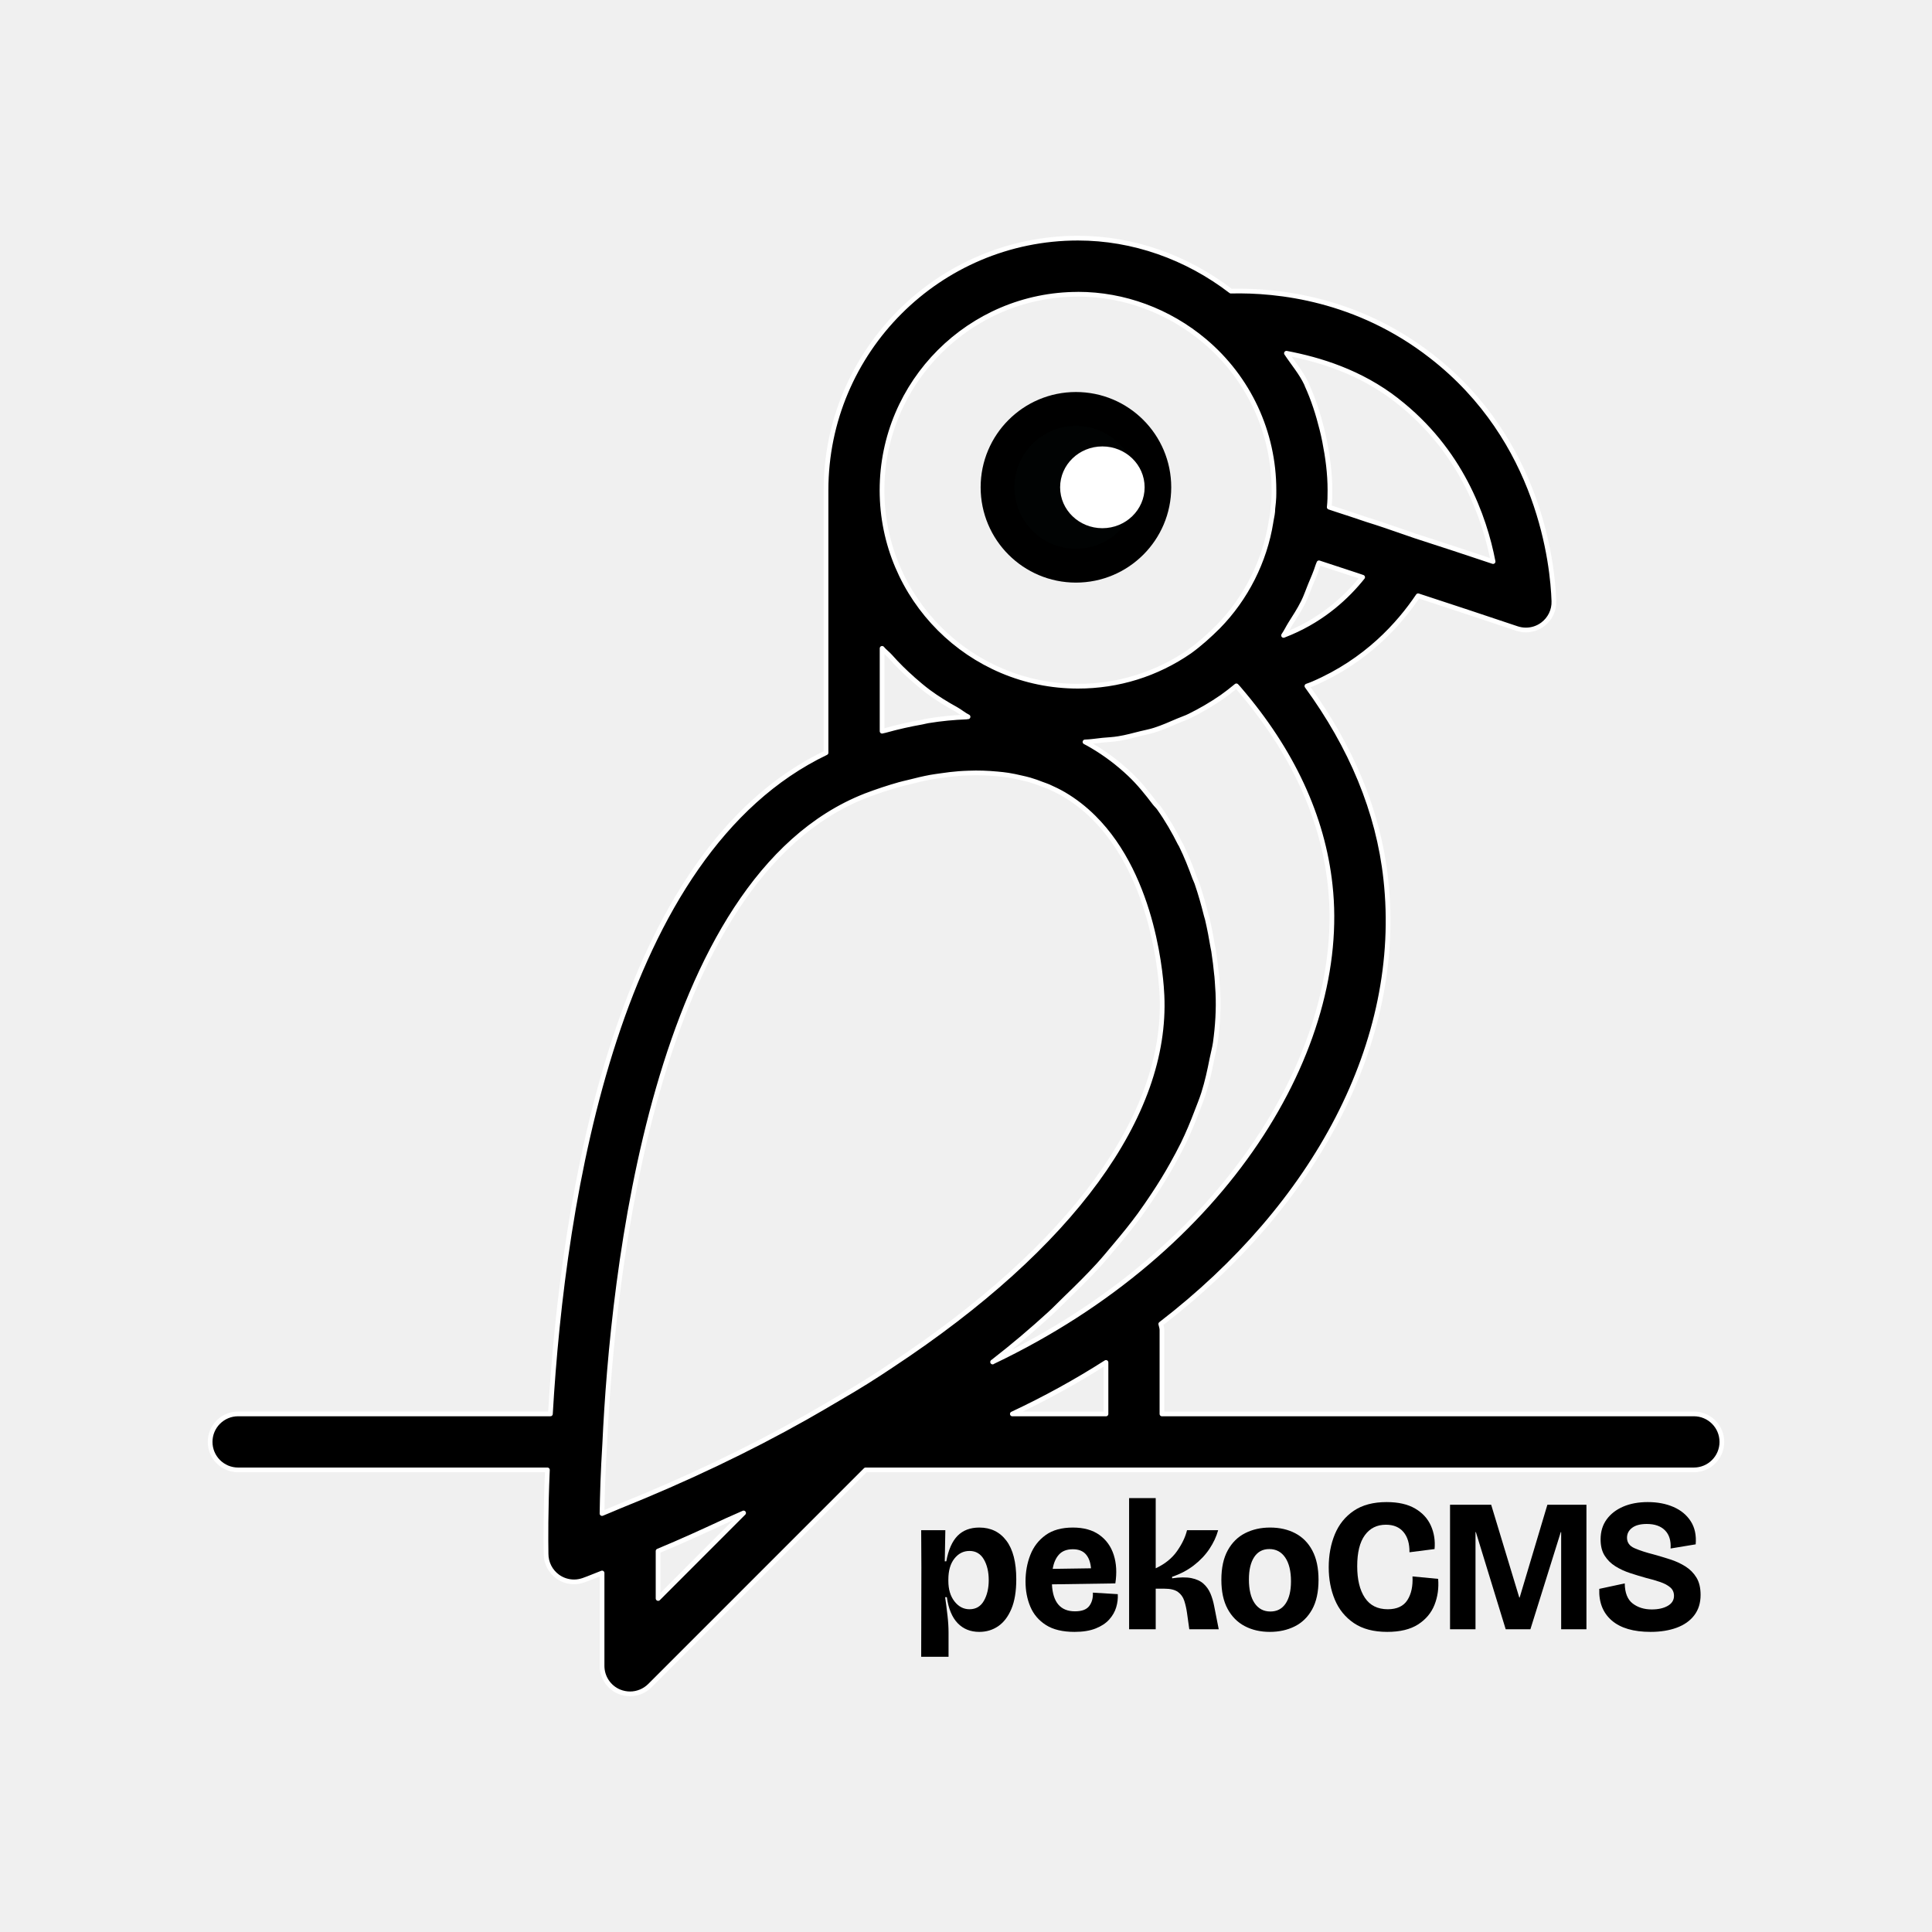
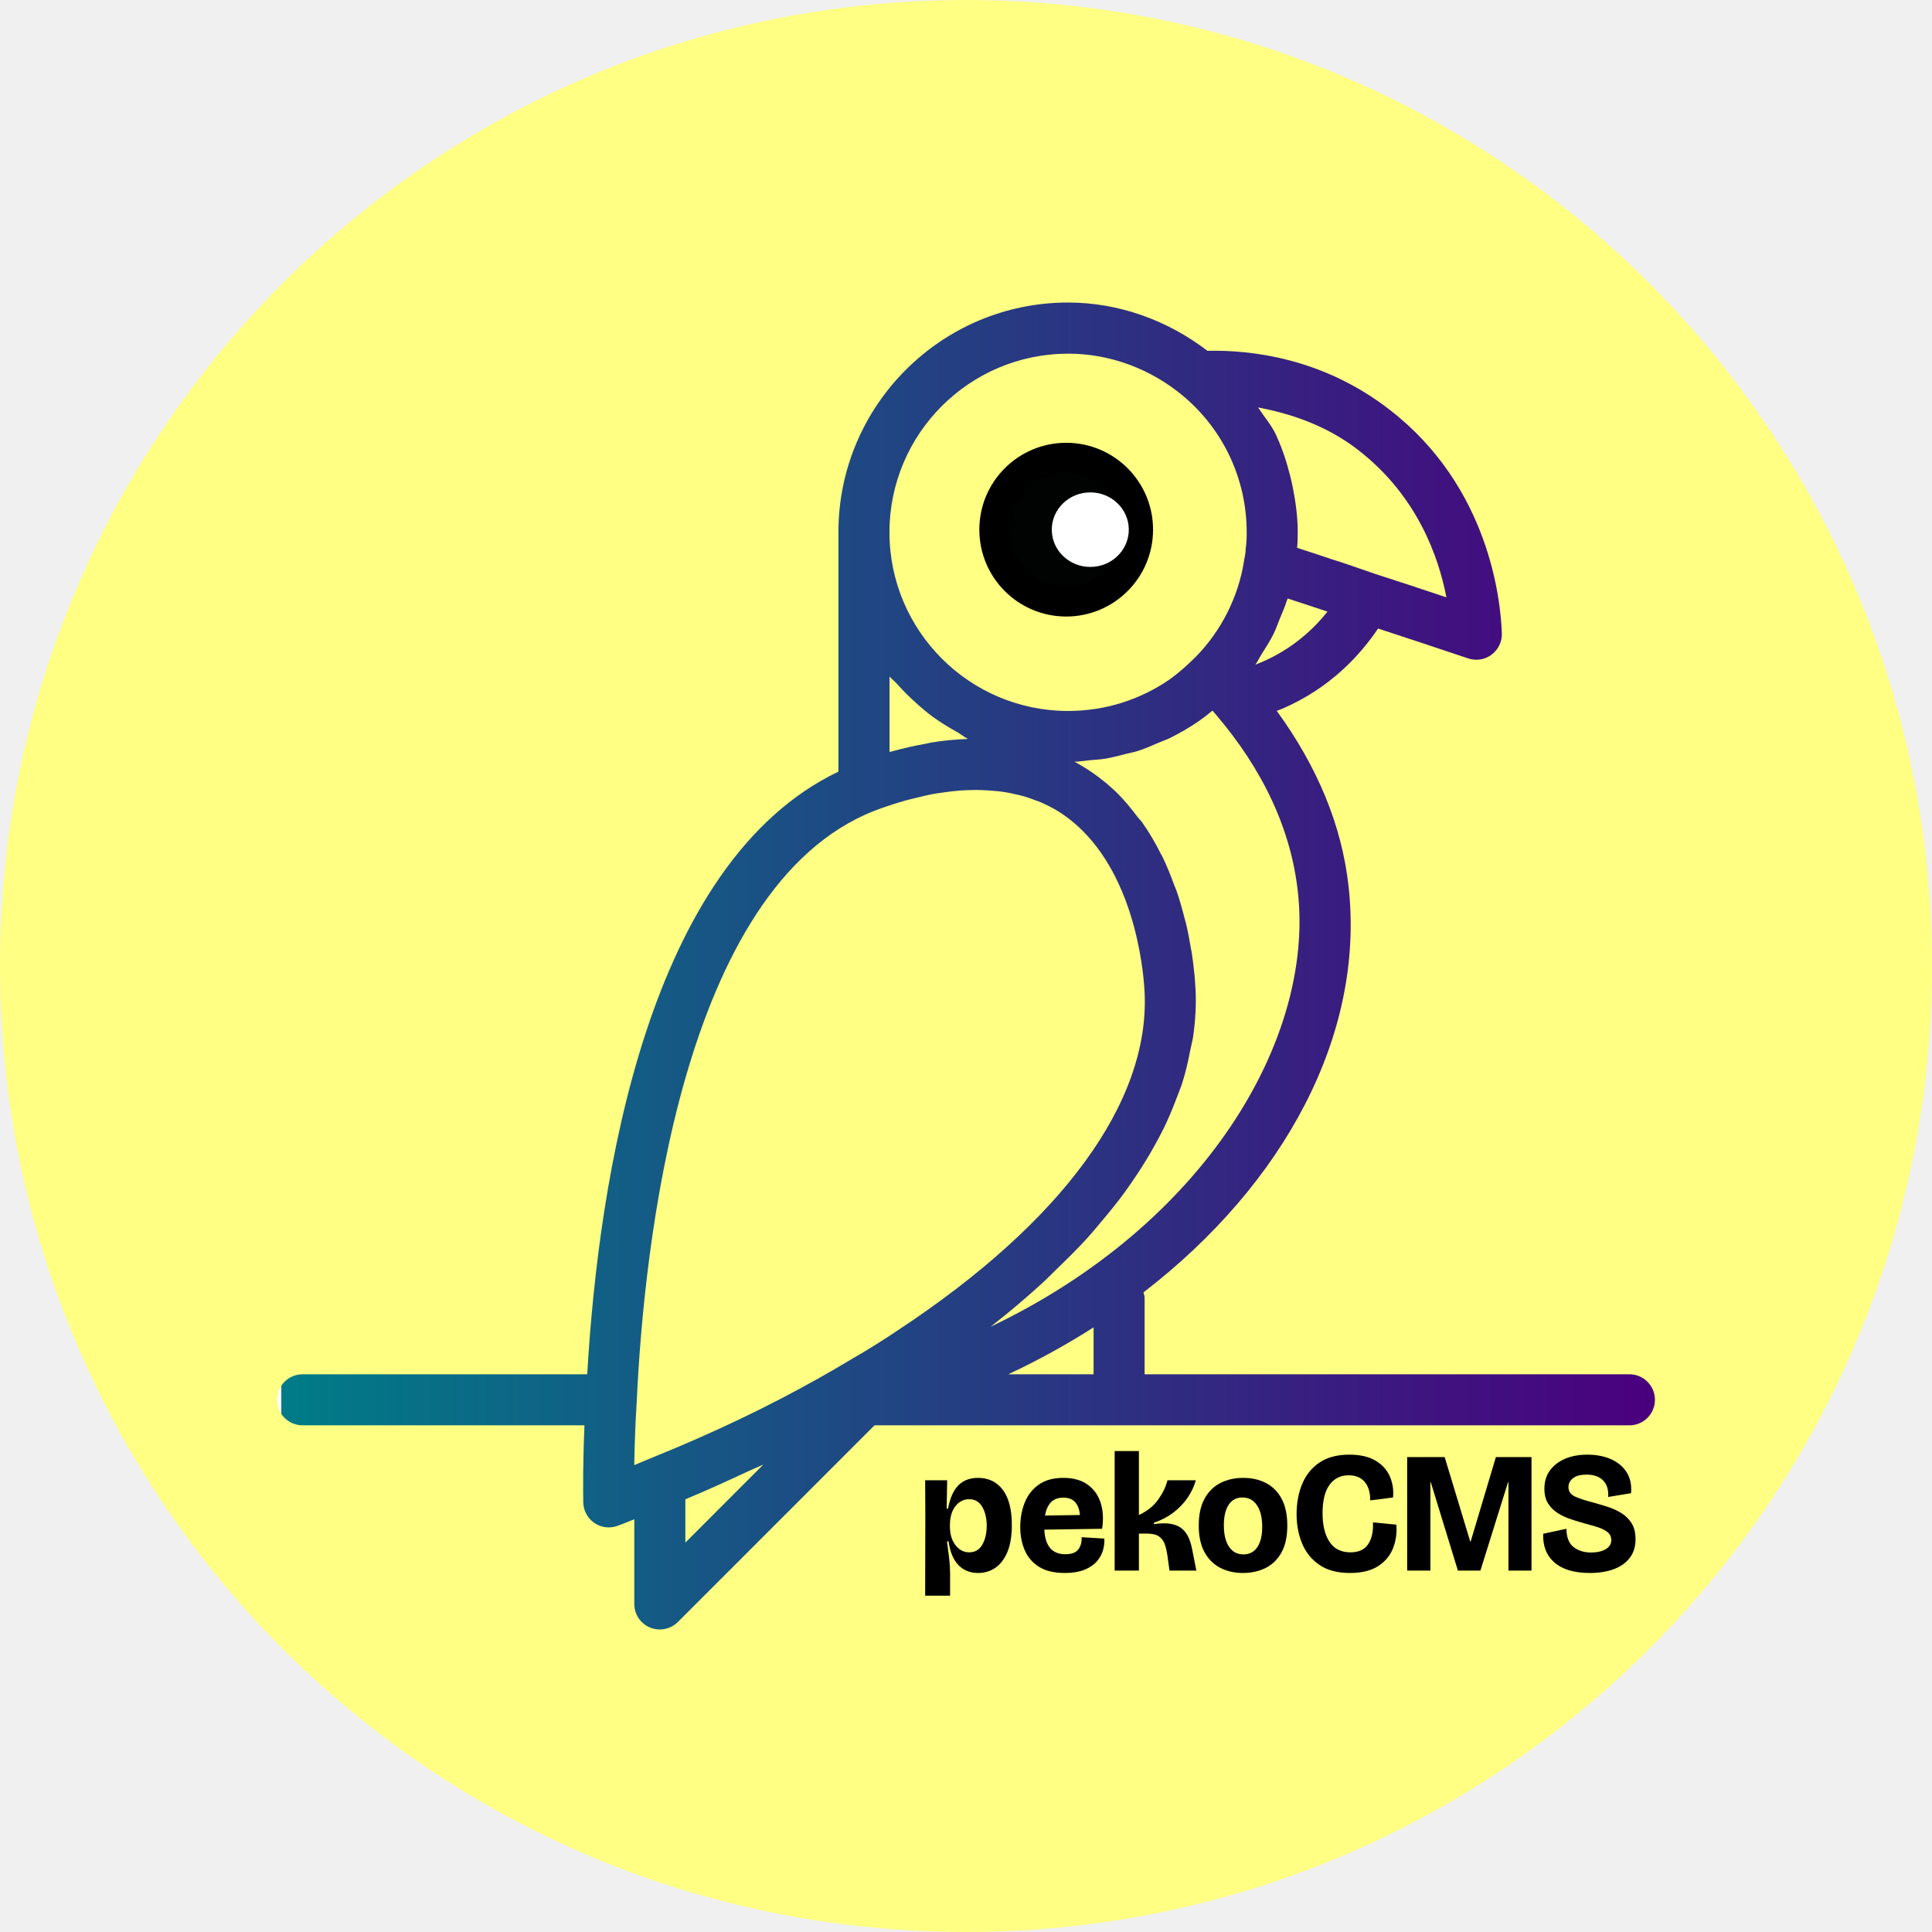
- <svg xmlns="http://www.w3.org/2000/svg" width="100%" height="100%" viewBox="0 0 1024 1024" version="1.1" xml:space="preserve" style="fill-rule:evenodd;clip-rule:evenodd;stroke-linejoin:round;stroke-miterlimit:2;">
-   <g id="Layer1">
-     <path d="M897.785,749.42L897.79,749.401C905.988,749.401 912.628,756.041 912.628,764.239C912.628,772.437 905.988,779.077 897.79,779.077L458.806,779.077L344.442,893.441C341.586,896.26 337.802,897.781 333.944,897.781C332.052,897.781 330.123,897.41 328.269,896.668C322.704,894.368 319.106,888.952 319.106,882.943L319.106,833.718C315.767,834.979 312.577,836.389 309.202,837.576C307.607,838.132 305.937,838.429 304.268,838.429C301.226,838.429 298.222,837.502 295.699,835.721C291.767,832.94 289.43,828.414 289.43,823.592C289.319,816.395 289.208,800.63 290.135,779.078L126.21,779.078C118.012,779.078 111.372,772.438 111.372,764.24C111.372,756.042 118.012,749.402 126.21,749.402L291.73,749.402C298.406,634.298 327.085,451.979 437.811,398.971L437.811,259.756C437.811,186.127 497.715,126.219 571.348,126.219C600.579,126.219 628.994,136.346 652.4,154.3C677.182,153.706 719.396,158.232 758.531,188.687C816.362,233.463 822.965,299.455 823.595,318.595C823.781,323.455 821.518,328.092 817.623,330.985C815.026,332.914 811.91,333.916 808.757,333.916C807.162,333.916 805.567,333.656 804.009,333.137C786.612,327.276 769.066,321.489 751.632,315.777C741.505,330.801 724.145,350.276 695.915,362.405C694.914,362.887 693.727,363.221 692.688,363.629C716.131,395.795 730.598,430.071 734.493,465.904C744.056,552.187 696.801,638.989 615.23,701.753C615.452,702.829 615.86,703.793 615.86,704.906L615.86,749.42L897.785,749.42ZM740.325,212.175L740.362,212.173C721.035,197.113 699.46,190.563 681.84,187.224C685.401,192.641 689.69,197.558 692.435,203.419C692.546,203.642 692.583,203.902 692.694,204.124C696.144,211.655 698.667,219.556 700.67,227.643C701.189,229.72 701.671,231.834 702.079,233.949C703.749,242.407 704.899,250.976 704.899,259.767C704.899,262.92 704.862,265.814 704.528,268.818L707.978,269.968C713.541,271.786 719.069,273.566 724.559,275.458C730.828,277.387 737.357,279.65 743.96,281.95L750.08,284.064C763.694,288.442 777.531,293.004 791.367,297.641C786.767,273.752 774.229,238.475 740.325,212.175ZM458.627,421.798L458.558,421.833C346.162,466.095 324.61,676.604 320.53,765.038C319.602,779.838 319.231,792.488 319.083,802.207C322.125,800.983 325.129,799.684 328.134,798.423C363.593,784.179 396.756,768.377 426.914,751.387C432.998,747.9 439.118,744.413 444.979,740.889C454.698,735.288 463.898,729.538 472.8,723.529C568.055,660.654 618.801,591.099 615.871,527.593C615.574,520.545 612.31,465.57 579.666,433.224C574.992,428.586 569.725,424.432 563.79,420.945C561.341,419.535 558.596,418.163 555.629,416.864C554.59,416.419 553.403,416.048 552.327,415.64C550.25,414.824 548.136,414.045 545.836,413.377C544.352,412.932 542.72,412.598 541.125,412.228C538.936,411.708 536.711,411.226 534.336,410.855C532.482,410.558 530.516,410.373 528.55,410.187C526.101,409.965 523.616,409.779 520.982,409.705C518.497,409.631 515.937,409.631 513.304,409.742C511.634,409.816 509.965,409.854 508.259,410.002C505.18,410.224 501.953,410.633 498.689,411.115C496.871,411.374 495.127,411.597 493.236,411.931C489.601,412.599 485.743,413.526 481.848,414.527C480.141,414.973 478.509,415.269 476.729,415.789C470.943,417.421 464.97,419.387 458.627,421.798ZM586.194,749.42L586.194,722.118C570.576,732.097 554.032,741.222 536.561,749.42L586.194,749.42ZM684.052,335.256C701.708,327.689 714.024,316.226 722.222,305.951C719.922,305.21 717.659,304.356 715.323,303.652L699.075,298.31C698.927,298.792 698.63,299.274 698.482,299.794C697.406,303.317 695.885,306.656 694.476,310.069C693.214,313.11 692.213,316.226 690.729,319.157C688.726,323.163 686.315,326.872 683.941,330.619C682.68,332.622 681.678,334.811 680.305,336.777C681.604,336.294 682.828,335.775 684.052,335.256ZM348.793,847.202L348.831,847.239L394.123,801.909C393.826,802.058 393.493,802.169 393.196,802.317C390.673,803.504 387.965,804.58 385.406,805.767C373.424,811.332 361.331,816.896 348.793,822.089L348.793,847.202ZM483.74,359.776L483.74,359.739C479.511,356.029 475.579,352.134 471.833,347.906C470.497,346.385 468.791,345.198 467.53,343.64L467.53,387.56C468.086,387.374 468.531,387.337 469.088,387.189C475.95,385.26 482.442,383.85 488.711,382.738C489.712,382.552 490.825,382.218 491.79,382.07C498.949,380.883 505.663,380.289 512.08,380.03C512.377,379.993 512.748,379.918 513.082,379.918C510.856,378.843 509.001,377.173 506.85,375.986C501.768,373.167 496.834,370.163 492.16,366.713C489.23,364.524 486.485,362.187 483.74,359.776ZM526.29,721.75L526.138,721.822L526.101,721.896L526.29,721.75ZM526.29,721.75C650.606,662.497 714.539,554.901 705.01,469.098C701.077,432.815 684.867,397.909 656.861,365.266C656.638,365.006 656.453,364.783 656.23,364.524C655.934,364.19 655.6,363.893 655.303,363.522C652.743,365.637 650.221,367.603 647.661,369.42C642.135,373.241 636.385,376.58 630.449,379.51C628.446,380.512 626.369,381.142 624.329,382.032C620.285,383.776 616.279,385.556 612.124,386.892C609.676,387.708 607.116,388.153 604.594,388.784C600.736,389.748 596.878,390.824 592.946,391.455C590.127,391.937 587.27,392.048 584.451,392.308C581.298,392.604 578.219,393.161 575.066,393.235C576.364,393.903 577.626,394.608 578.813,395.312C586.269,399.689 592.909,404.808 598.807,410.373C603.815,415.121 608.006,420.351 612.013,425.656C612.717,426.583 613.682,427.399 614.35,428.364C618.653,434.411 622.288,440.754 625.478,447.134C625.627,447.431 625.849,447.69 625.998,447.987C628.854,453.774 631.117,459.561 633.194,465.273C633.528,466.201 634.047,467.128 634.344,468.018C636.384,473.916 637.942,479.592 639.314,485.082C639.463,485.75 639.76,486.492 639.908,487.122C641.169,492.464 642.059,497.397 642.838,502.034C642.95,502.665 643.135,503.444 643.247,504.037C643.951,508.712 644.434,512.718 644.767,516.279C644.805,516.65 644.879,517.169 644.916,517.503C645.138,519.766 645.175,521.139 645.287,522.771C645.324,523.846 645.472,525.442 645.509,526.221L645.509,526.258C645.917,535.012 645.361,543.841 644.137,552.707C643.729,555.526 642.913,558.382 642.356,561.238C641.169,567.286 639.871,573.332 637.942,579.415C636.866,582.828 635.457,586.203 634.158,589.616C632.044,595.18 629.744,600.707 627.036,606.272C625.256,609.87 623.327,613.431 621.324,617.029C618.319,622.445 615.017,627.823 611.419,633.239C609.045,636.8 606.634,640.361 604.037,643.922C599.994,649.45 595.543,654.903 590.943,660.356C588.124,663.694 585.378,667.07 582.337,670.408C576.883,676.381 570.911,682.279 564.79,688.177C561.934,690.922 559.338,693.667 556.333,696.412C546.966,704.968 537.048,713.414 526.29,721.75ZM571.358,155.939L571.358,155.965C514.079,155.965 467.488,202.556 467.488,259.836C467.488,317.115 514.084,363.706 571.358,363.706C592.688,363.706 613.128,357.325 630.562,345.27C635.903,341.412 640.874,336.923 645.622,332.212C660.386,317.189 670.327,297.492 673.628,276.793C673.628,276.682 673.665,276.645 673.665,276.533L673.665,276.459C674.222,273.566 674.63,271.674 674.63,269.597C675.298,264.293 675.223,262.141 675.223,259.804C675.223,229.127 661.795,200.304 638.388,180.644C619.433,164.73 595.655,155.939 571.358,155.939Z" style="stroke:white;stroke-width:2.5px;" />
-     <circle cx="570.267" cy="258.284" r="41.535" style="fill:rgb(1,3,3);stroke:black;stroke-width:17.95px;stroke-linecap:round;stroke-miterlimit:1.5;" />
+ <svg xmlns="http://www.w3.org/2000/svg" width="100%" height="100%" viewBox="0 0 1024 1024" version="1.1" xml:space="preserve" style="fill-rule:evenodd;clip-rule:evenodd;stroke-linecap:round;stroke-linejoin:round;stroke-miterlimit:1.5;">
+   <g transform="matrix(1.122034,0,0,1.122034,-124.9632,-3.955367)">
+     <circle cx="567.686" cy="459.839" r="456.314" style="fill:rgb(254,255,131);" />
+   </g>
+   <g id="Layer1" transform="matrix(0.911431,0,0,0.911534,45.34744,45.29475)">
+     <path d="M897.785,749.42L897.79,749.401C905.988,749.401 912.628,756.041 912.628,764.239C912.628,772.437 905.988,779.077 897.79,779.077L458.806,779.077L344.442,893.441C341.586,896.26 337.802,897.781 333.944,897.781C332.052,897.781 330.123,897.41 328.269,896.668C322.704,894.368 319.106,888.952 319.106,882.943L319.106,833.718C315.767,834.979 312.577,836.389 309.202,837.576C307.607,838.132 305.937,838.429 304.268,838.429C301.226,838.429 298.222,837.502 295.699,835.721C291.767,832.94 289.43,828.414 289.43,823.592C289.319,816.395 289.208,800.63 290.135,779.078L126.21,779.078C118.012,779.078 111.372,772.438 111.372,764.24C111.372,756.042 118.012,749.402 126.21,749.402L291.73,749.402C298.406,634.298 327.085,451.979 437.811,398.971L437.811,259.756C437.811,186.127 497.715,126.219 571.348,126.219C600.579,126.219 628.994,136.346 652.4,154.3C677.182,153.706 719.396,158.232 758.531,188.687C816.362,233.463 822.965,299.455 823.595,318.595C823.781,323.455 821.518,328.092 817.623,330.985C815.026,332.914 811.91,333.916 808.757,333.916C807.162,333.916 805.567,333.656 804.009,333.137C786.612,327.276 769.066,321.489 751.632,315.777C741.505,330.801 724.145,350.276 695.915,362.405C694.914,362.887 693.727,363.221 692.688,363.629C716.131,395.795 730.598,430.071 734.493,465.904C744.056,552.187 696.801,638.989 615.23,701.753C615.452,702.829 615.86,703.793 615.86,704.906L615.86,749.42L897.785,749.42ZM740.325,212.175L740.362,212.173C721.035,197.113 699.46,190.563 681.84,187.224C685.401,192.641 689.69,197.558 692.435,203.419C692.546,203.642 692.583,203.902 692.694,204.124C696.144,211.655 698.667,219.556 700.67,227.643C701.189,229.72 701.671,231.834 702.079,233.949C703.749,242.407 704.899,250.976 704.899,259.767C704.899,262.92 704.862,265.814 704.528,268.818L707.978,269.968C713.541,271.786 719.069,273.566 724.559,275.458C730.828,277.387 737.357,279.65 743.96,281.95L750.08,284.064C763.694,288.442 777.531,293.004 791.367,297.641C786.767,273.752 774.229,238.475 740.325,212.175ZM458.627,421.798L458.558,421.833C346.162,466.095 324.61,676.604 320.53,765.038C319.602,779.838 319.231,792.488 319.083,802.207C322.125,800.983 325.129,799.684 328.134,798.423C363.593,784.179 396.756,768.377 426.914,751.387C432.998,747.9 439.118,744.413 444.979,740.889C454.698,735.288 463.898,729.538 472.8,723.529C568.055,660.654 618.801,591.099 615.871,527.593C615.574,520.545 612.31,465.57 579.666,433.224C574.992,428.586 569.725,424.432 563.79,420.945C561.341,419.535 558.596,418.163 555.629,416.864C554.59,416.419 553.403,416.048 552.327,415.64C550.25,414.824 548.136,414.045 545.836,413.377C544.352,412.932 542.72,412.598 541.125,412.228C538.936,411.708 536.711,411.226 534.336,410.855C532.482,410.558 530.516,410.373 528.55,410.187C526.101,409.965 523.616,409.779 520.982,409.705C518.497,409.631 515.937,409.631 513.304,409.742C511.634,409.816 509.965,409.854 508.259,410.002C505.18,410.224 501.953,410.633 498.689,411.115C496.871,411.374 495.127,411.597 493.236,411.931C489.601,412.599 485.743,413.526 481.848,414.527C480.141,414.973 478.509,415.269 476.729,415.789C470.943,417.421 464.97,419.387 458.627,421.798ZM586.194,749.42L586.194,722.118C570.576,732.097 554.032,741.222 536.561,749.42L586.194,749.42ZM684.052,335.256C701.708,327.689 714.024,316.226 722.222,305.951C719.922,305.21 717.659,304.356 715.323,303.652L699.075,298.31C698.927,298.792 698.63,299.274 698.482,299.794C697.406,303.317 695.885,306.656 694.476,310.069C693.214,313.11 692.213,316.226 690.729,319.157C688.726,323.163 686.315,326.872 683.941,330.619C682.68,332.622 681.678,334.811 680.305,336.777C681.604,336.294 682.828,335.775 684.052,335.256ZM348.793,847.202L348.831,847.239L394.123,801.909C393.826,802.058 393.493,802.169 393.196,802.317C390.673,803.504 387.965,804.58 385.406,805.767C373.424,811.332 361.331,816.896 348.793,822.089L348.793,847.202ZM483.74,359.776L483.74,359.739C479.511,356.029 475.579,352.134 471.833,347.906C470.497,346.385 468.791,345.198 467.53,343.64L467.53,387.56C468.086,387.374 468.531,387.337 469.088,387.189C475.95,385.26 482.442,383.85 488.711,382.738C489.712,382.552 490.825,382.218 491.79,382.07C498.949,380.883 505.663,380.289 512.08,380.03C512.377,379.993 512.748,379.918 513.082,379.918C510.856,378.843 509.001,377.173 506.85,375.986C501.768,373.167 496.834,370.163 492.16,366.713C489.23,364.524 486.485,362.187 483.74,359.776ZM526.29,721.75L526.138,721.822L526.101,721.896L526.29,721.75ZM526.29,721.75C650.606,662.497 714.539,554.901 705.01,469.098C701.077,432.815 684.867,397.909 656.861,365.266C656.638,365.006 656.453,364.783 656.23,364.524C655.934,364.19 655.6,363.893 655.303,363.522C652.743,365.637 650.221,367.603 647.661,369.42C642.135,373.241 636.385,376.58 630.449,379.51C628.446,380.512 626.369,381.142 624.329,382.032C620.285,383.776 616.279,385.556 612.124,386.892C609.676,387.708 607.116,388.153 604.594,388.784C600.736,389.748 596.878,390.824 592.946,391.455C590.127,391.937 587.27,392.048 584.451,392.308C581.298,392.604 578.219,393.161 575.066,393.235C576.364,393.903 577.626,394.608 578.813,395.312C586.269,399.689 592.909,404.808 598.807,410.373C603.815,415.121 608.006,420.351 612.013,425.656C612.717,426.583 613.682,427.399 614.35,428.364C618.653,434.411 622.288,440.754 625.478,447.134C625.627,447.431 625.849,447.69 625.998,447.987C628.854,453.774 631.117,459.561 633.194,465.273C633.528,466.201 634.047,467.128 634.344,468.018C636.384,473.916 637.942,479.592 639.314,485.082C639.463,485.75 639.76,486.492 639.908,487.122C641.169,492.464 642.059,497.397 642.838,502.034C642.95,502.665 643.135,503.444 643.247,504.037C643.951,508.712 644.434,512.718 644.767,516.279C644.805,516.65 644.879,517.169 644.916,517.503C645.138,519.766 645.175,521.139 645.287,522.771C645.324,523.846 645.472,525.442 645.509,526.221L645.509,526.258C645.917,535.012 645.361,543.841 644.137,552.707C643.729,555.526 642.913,558.382 642.356,561.238C641.169,567.286 639.871,573.332 637.942,579.415C636.866,582.828 635.457,586.203 634.158,589.616C632.044,595.18 629.744,600.707 627.036,606.272C625.256,609.87 623.327,613.431 621.324,617.029C618.319,622.445 615.017,627.823 611.419,633.239C609.045,636.8 606.634,640.361 604.037,643.922C599.994,649.45 595.543,654.903 590.943,660.356C588.124,663.694 585.378,667.07 582.337,670.408C576.883,676.381 570.911,682.279 564.79,688.177C561.934,690.922 559.338,693.667 556.333,696.412C546.966,704.968 537.048,713.414 526.29,721.75ZM571.358,155.939L571.358,155.965C514.079,155.965 467.488,202.556 467.488,259.836C467.488,317.115 514.084,363.706 571.358,363.706C592.688,363.706 613.128,357.325 630.562,345.27C635.903,341.412 640.874,336.923 645.622,332.212C660.386,317.189 670.327,297.492 673.628,276.793C673.628,276.682 673.665,276.645 673.665,276.533L673.665,276.459C674.222,273.566 674.63,271.674 674.63,269.597C675.298,264.293 675.223,262.141 675.223,259.804C675.223,229.127 661.795,200.304 638.388,180.644C619.433,164.73 595.655,155.939 571.358,155.939Z" style="fill:url(#_Linear1);" />
+     <circle cx="570.267" cy="258.284" r="41.535" style="fill:rgb(1,3,3);stroke:black;stroke-width:17.95px;" />
    <g transform="matrix(1.409091,0,0,1.363636,-223.8589,-92.44408)">
      <circle cx="573.518" cy="257.201" r="15.892" style="fill:white;" />
    </g>
    <g transform="matrix(1,0,0,1,2.606658,41.17113)">
      <path d="M485.642,836.962L485.742,789.662L485.642,769.862L498.442,769.862L498.142,786.362L498.942,786.362C500.076,780.228 502.076,775.712 504.942,772.812C507.809,769.912 511.642,768.462 516.442,768.462C522.509,768.462 527.292,770.778 530.792,775.412C534.292,780.045 536.042,786.862 536.042,795.862C536.042,802.262 535.176,807.512 533.442,811.612C531.709,815.712 529.376,818.762 526.442,820.762C523.509,822.762 520.176,823.762 516.442,823.762C511.776,823.762 507.959,822.228 504.992,819.162C502.026,816.095 500.109,811.495 499.242,805.362L498.342,805.362C498.809,808.695 499.226,811.962 499.592,815.162C499.959,818.362 500.142,821.328 500.142,824.062L500.142,836.962L485.642,836.962ZM511.242,811.762C514.642,811.762 517.192,810.262 518.892,807.262C520.592,804.262 521.442,800.628 521.442,796.362C521.442,791.962 520.576,788.278 518.842,785.312C517.109,782.345 514.576,780.862 511.242,780.862C508.042,780.862 505.376,782.212 503.242,784.912C501.109,787.612 500.042,791.328 500.042,796.062L500.042,796.762C500.042,801.228 501.126,804.845 503.292,807.612C505.459,810.378 508.109,811.762 511.242,811.762Z" style="fill-rule:nonzero;" />
      <path d="M566.942,823.762C560.609,823.762 555.542,822.545 551.742,820.112C547.942,817.678 545.192,814.445 543.492,810.412C541.792,806.378 540.942,801.928 540.942,797.062C540.942,791.995 541.792,787.295 543.492,782.962C545.192,778.628 547.892,775.128 551.592,772.462C555.292,769.795 560.109,768.462 566.042,768.462C571.776,768.462 576.459,769.762 580.092,772.362C583.726,774.962 586.259,778.495 587.692,782.962C589.126,787.428 589.409,792.462 588.542,798.062L554.942,798.562C555.409,808.095 559.476,812.862 567.142,812.862C570.809,812.862 573.342,811.912 574.742,810.012C576.142,808.112 576.776,805.762 576.642,802.962L589.842,803.762C589.976,806.095 589.692,808.428 588.992,810.762C588.292,813.095 587.059,815.245 585.292,817.212C583.526,819.178 581.126,820.762 578.092,821.962C575.059,823.162 571.342,823.762 566.942,823.762ZM566.042,779.962C562.842,779.962 560.392,780.895 558.692,782.762C556.992,784.628 555.876,787.162 555.342,790.362L575.642,790.062C575.376,786.862 574.459,784.378 572.892,782.612C571.326,780.845 569.042,779.962 566.042,779.962Z" style="fill-rule:nonzero;" />
      <path d="M595.842,822.362L595.842,752.862L609.942,752.862L609.942,790.062C614.809,787.795 618.576,784.762 621.242,780.962C623.909,777.162 625.676,773.462 626.542,769.862L643.042,769.862C642.109,773.262 640.559,776.578 638.392,779.812C636.226,783.045 633.476,785.945 630.142,788.512C626.809,791.078 622.976,793.095 618.642,794.562L618.642,795.362C622.776,794.762 626.176,794.728 628.842,795.262C631.509,795.795 633.642,796.778 635.242,798.212C636.842,799.645 638.076,801.378 638.942,803.412C639.809,805.445 640.476,807.695 640.942,810.162L643.342,822.362L627.742,822.362L626.542,813.762C626.209,811.428 625.726,809.278 625.092,807.312C624.459,805.345 623.342,803.778 621.742,802.612C620.142,801.445 617.742,800.862 614.542,800.862L609.942,800.862L609.942,822.362L595.842,822.362Z" style="fill-rule:nonzero;" />
      <path d="M670.442,823.762C665.442,823.762 661.009,822.745 657.142,820.712C653.276,818.678 650.242,815.628 648.042,811.562C645.842,807.495 644.742,802.362 644.742,796.162C644.742,789.828 645.876,784.612 648.142,780.512C650.409,776.412 653.492,773.378 657.392,771.412C661.292,769.445 665.676,768.462 670.542,768.462C675.609,768.462 680.076,769.478 683.942,771.512C687.809,773.545 690.826,776.612 692.992,780.712C695.159,784.812 696.242,789.962 696.242,796.162C696.242,802.562 695.109,807.795 692.842,811.862C690.576,815.928 687.492,818.928 683.592,820.862C679.692,822.795 675.309,823.762 670.442,823.762ZM670.742,812.962C674.209,812.962 676.892,811.562 678.792,808.762C680.692,805.962 681.642,802.028 681.642,796.962C681.642,791.562 680.626,787.362 678.592,784.362C676.559,781.362 673.742,779.862 670.142,779.862C666.676,779.862 664.009,781.278 662.142,784.112C660.276,786.945 659.342,790.895 659.342,795.962C659.342,801.362 660.342,805.545 662.342,808.512C664.342,811.478 667.142,812.962 670.742,812.962Z" style="fill-rule:nonzero;" />
      <path d="M732.642,823.762C725.442,823.762 719.559,822.212 714.992,819.112C710.426,816.012 707.059,811.878 704.892,806.712C702.726,801.545 701.642,795.828 701.642,789.562C701.642,783.095 702.726,777.245 704.892,772.012C707.059,766.778 710.409,762.628 714.942,759.562C719.476,756.495 725.276,754.962 732.342,754.962C738.476,754.962 743.492,756.095 747.392,758.362C751.292,760.628 754.092,763.662 755.792,767.462C757.492,771.262 758.142,775.395 757.742,779.862L744.442,781.562C744.509,777.028 743.459,773.462 741.292,770.862C739.126,768.262 736.009,766.962 731.942,766.962C727.209,766.962 723.492,768.812 720.792,772.512C718.092,776.212 716.742,781.695 716.742,788.962C716.742,796.028 718.092,801.595 720.792,805.662C723.492,809.728 727.542,811.762 732.942,811.762C737.809,811.762 741.276,810.145 743.342,806.912C745.409,803.678 746.309,799.495 746.042,794.362L759.642,795.662C760.042,800.595 759.392,805.195 757.692,809.462C755.992,813.728 753.092,817.178 748.992,819.812C744.892,822.445 739.442,823.762 732.642,823.762Z" style="fill-rule:nonzero;" />
      <path d="M765.942,822.362L765.942,756.362L787.742,756.362L802.642,805.562L802.842,805.562L817.542,756.362L838.242,756.362L838.242,822.362L824.842,822.362L824.842,770.862L824.642,770.862L808.542,822.362L795.442,822.362L779.642,770.862L779.442,770.862L779.442,822.362L765.942,822.362Z" style="fill-rule:nonzero;" />
      <path d="M872.242,823.762C863.176,823.762 856.309,821.745 851.642,817.712C846.976,813.678 844.776,808.095 845.042,800.962L858.542,798.062C858.609,803.062 860.009,806.612 862.742,808.712C865.476,810.812 868.842,811.862 872.842,811.862C876.309,811.862 879.142,811.228 881.342,809.962C883.542,808.695 884.642,806.928 884.642,804.662C884.642,802.795 883.976,801.295 882.642,800.162C881.309,799.028 879.526,798.078 877.292,797.312C875.059,796.545 872.576,795.828 869.842,795.162C866.976,794.362 864.126,793.495 861.292,792.562C858.459,791.628 855.876,790.428 853.542,788.962C851.209,787.495 849.326,785.628 847.892,783.362C846.459,781.095 845.742,778.228 845.742,774.762C845.742,770.628 846.809,767.095 848.942,764.162C851.076,761.228 854.009,758.962 857.742,757.362C861.476,755.762 865.809,754.962 870.742,754.962C875.876,754.962 880.426,755.828 884.392,757.562C888.359,759.295 891.409,761.828 893.542,765.162C895.676,768.495 896.542,772.562 896.142,777.362L882.842,779.562C883.109,775.428 882.126,772.228 879.892,769.962C877.659,767.695 874.442,766.562 870.242,766.562C866.842,766.562 864.242,767.245 862.442,768.612C860.642,769.978 859.742,771.728 859.742,773.862C859.742,776.395 861.076,778.245 863.742,779.412C866.409,780.578 869.842,781.695 874.042,782.762C876.909,783.562 879.792,784.428 882.692,785.362C885.592,786.295 888.259,787.528 890.692,789.062C893.126,790.595 895.076,792.562 896.542,794.962C898.009,797.362 898.742,800.428 898.742,804.162C898.742,808.428 897.626,812.028 895.392,814.962C893.159,817.895 890.042,820.095 886.042,821.562C882.042,823.028 877.442,823.762 872.242,823.762Z" style="fill-rule:nonzero;" />
    </g>
  </g>
+   <defs>
+     <linearGradient id="_Linear1" x1="0" y1="0" x2="1" y2="0" gradientUnits="userSpaceOnUse" gradientTransform="matrix(801.256,0,0,771.562,111.372,512)">
+       <stop offset="0" style="stop-color:white;stop-opacity:1" />
+       <stop offset="0" style="stop-color:rgb(0,124,135);stop-opacity:1" />
+       <stop offset="1" style="stop-color:rgb(74,0,126);stop-opacity:1" />
+     </linearGradient>
+   </defs>
</svg>
